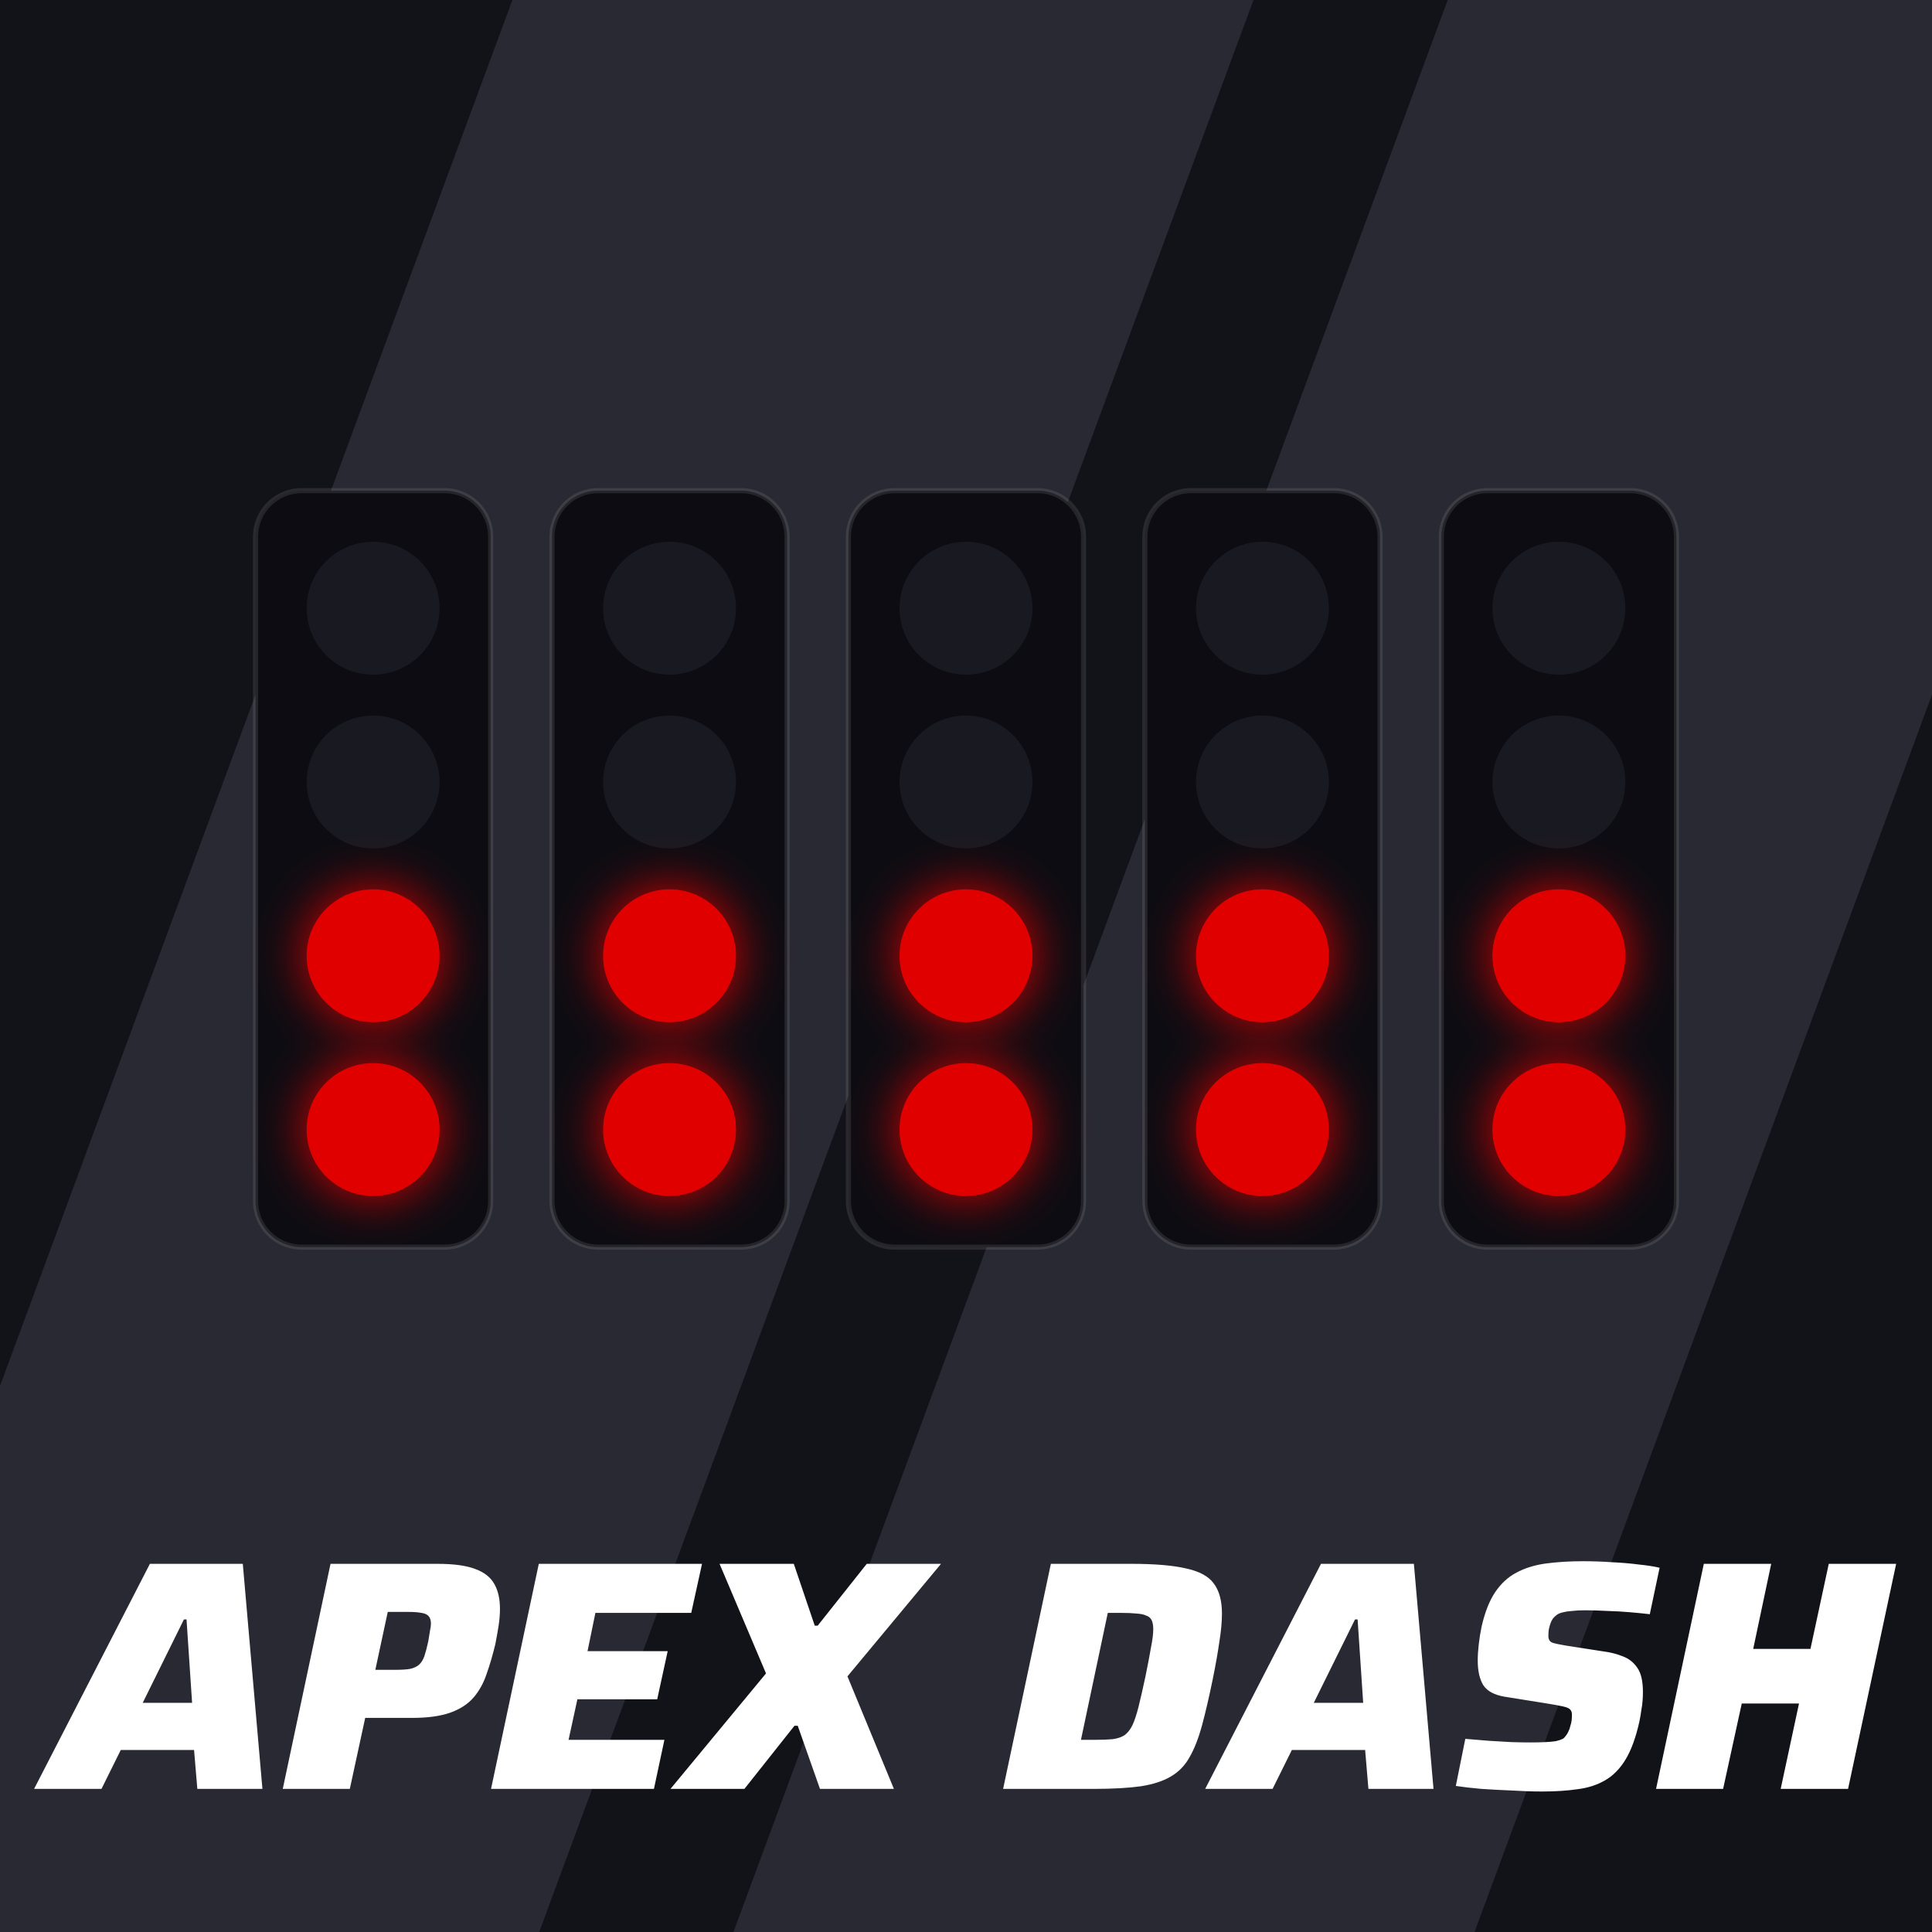
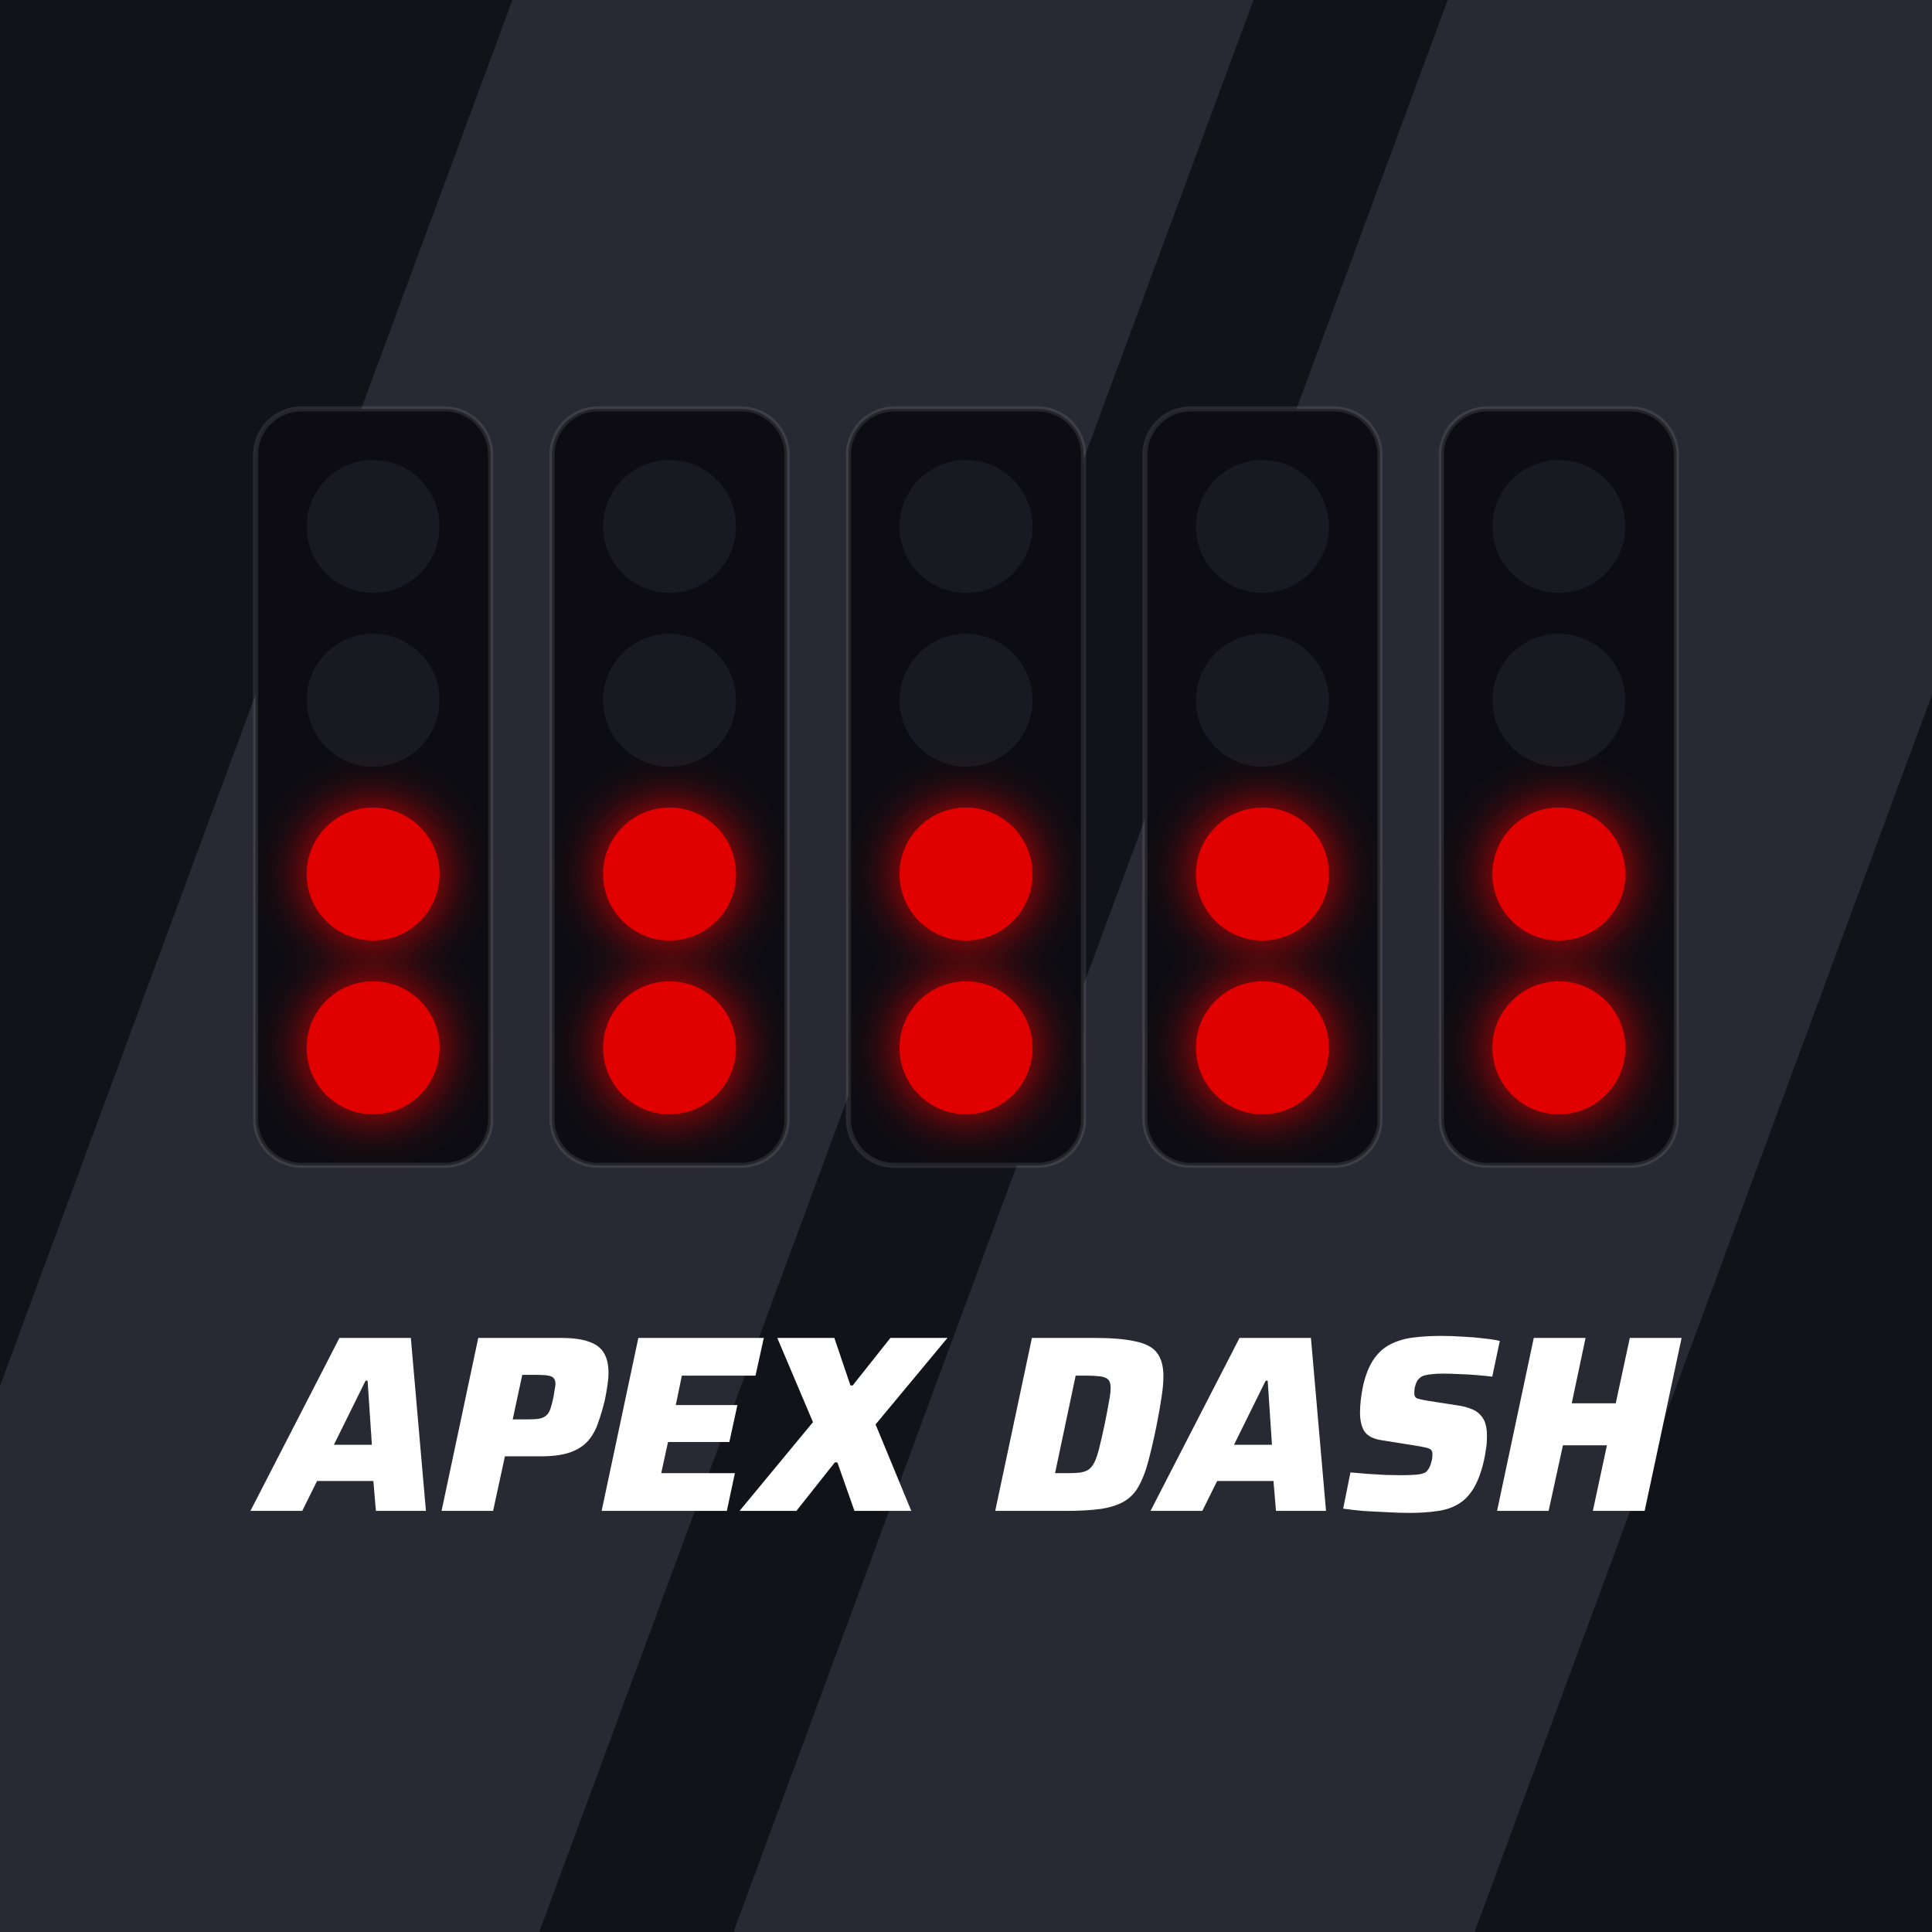
<svg xmlns="http://www.w3.org/2000/svg" width="378" height="378" viewBox="0 0 378 378">
  <defs>
    <clipPath id="clip">
      <rect width="378" height="378" />
    </clipPath>
    <filter id="glow" x="-80%" y="-80%" width="260%" height="260%">
      <feGaussianBlur stdDeviation="5" result="b" />
      <feMerge>
        <feMergeNode in="b" />
        <feMergeNode in="SourceGraphic" />
      </feMerge>
    </filter>
  </defs>
  <g clip-path="url(#clip)">
    <rect width="378" height="378" fill="#121219" />
    <rect x="124.648" y="-66" width="136" height="584.401" transform="rotate(20.2894 124.648 -66)" fill="#292933" />
    <rect x="307.648" y="-66" width="136" height="584.401" transform="rotate(20.2894 307.648 -66)" fill="#292933" />
-     <rect x="50.0" y="96" width="46" height="148" rx="9" fill="#0C0C12" stroke="#FFFFFF" stroke-opacity="0.10" />
-     <circle cx="73.0" cy="119.0" r="13" fill="#191921" />
-     <circle cx="73.0" cy="153.0" r="13" fill="#191921" />
-     <circle cx="73.0" cy="187.0" r="13" fill="#E10600" filter="url(#glow)" />
-     <circle cx="73.0" cy="221.0" r="13" fill="#E10600" filter="url(#glow)" />
-     <rect x="108.0" y="96" width="46" height="148" rx="9" fill="#0C0C12" stroke="#FFFFFF" stroke-opacity="0.10" />
-     <circle cx="131.0" cy="119.0" r="13" fill="#191921" />
-     <circle cx="131.0" cy="153.0" r="13" fill="#191921" />
-     <circle cx="131.0" cy="187.0" r="13" fill="#E10600" filter="url(#glow)" />
-     <circle cx="131.0" cy="221.0" r="13" fill="#E10600" filter="url(#glow)" />
-     <rect x="166.0" y="96" width="46" height="148" rx="9" fill="#0C0C12" stroke="#FFFFFF" stroke-opacity="0.10" />
-     <circle cx="189.0" cy="119.0" r="13" fill="#191921" />
-     <circle cx="189.0" cy="153.0" r="13" fill="#191921" />
-     <circle cx="189.0" cy="187.0" r="13" fill="#E10600" filter="url(#glow)" />
-     <circle cx="189.0" cy="221.0" r="13" fill="#E10600" filter="url(#glow)" />
-     <rect x="224.0" y="96" width="46" height="148" rx="9" fill="#0C0C12" stroke="#FFFFFF" stroke-opacity="0.10" />
-     <circle cx="247.0" cy="119.0" r="13" fill="#191921" />
-     <circle cx="247.0" cy="153.0" r="13" fill="#191921" />
-     <circle cx="247.0" cy="187.0" r="13" fill="#E10600" filter="url(#glow)" />
-     <circle cx="247.0" cy="221.0" r="13" fill="#E10600" filter="url(#glow)" />
-     <rect x="282.0" y="96" width="46" height="148" rx="9" fill="#0C0C12" stroke="#FFFFFF" stroke-opacity="0.10" />
-     <circle cx="305.0" cy="119.0" r="13" fill="#191921" />
-     <circle cx="305.0" cy="153.0" r="13" fill="#191921" />
-     <circle cx="305.0" cy="187.0" r="13" fill="#E10600" filter="url(#glow)" />
-     <circle cx="305.0" cy="221.0" r="13" fill="#E10600" filter="url(#glow)" />
-     <path d="M6.672 350L29.328 305.968H47.504L51.344 350H38.608L37.968 342.384H23.632L19.856 350H6.672ZM27.92 333.168H37.584L36.496 316.848H35.984L27.92 333.168ZM55.323 350L64.667 305.968H85.595C88.795 305.968 91.27 306.309 93.019 306.992C94.768 307.632 96.006 308.613 96.731 309.936C97.456 311.216 97.819 312.837 97.819 314.8C97.819 315.781 97.734 316.848 97.563 318C97.392 319.109 97.179 320.325 96.923 321.648C96.411 323.781 95.835 325.744 95.195 327.536C94.598 329.328 93.744 330.864 92.635 332.144C91.526 333.424 90.011 334.405 88.091 335.088C86.171 335.771 83.654 336.112 80.539 336.112H71.451L68.443 350H55.323ZM73.435 326.704H77.403C78.598 326.704 79.558 326.64 80.283 326.512C81.008 326.341 81.584 326.064 82.011 325.68C82.438 325.296 82.779 324.741 83.035 324.016C83.291 323.248 83.547 322.267 83.803 321.072C83.931 320.304 84.038 319.643 84.123 319.088C84.251 318.533 84.315 318.064 84.315 317.68C84.315 317.04 84.166 316.549 83.867 316.208C83.568 315.867 83.099 315.653 82.459 315.568C81.819 315.44 80.966 315.376 79.899 315.376H75.867L73.435 326.704ZM96.073 350L105.417 305.968H137.353L135.241 315.568H116.489L114.953 323.056H130.633L128.585 332.464H112.969L111.241 340.4H129.993L127.945 350H96.073ZM131.182 350L149.871 327.408L140.783 305.968H155.311L159.407 318.064H159.983L169.583 305.968H184.111L165.807 327.984L174.895 350H160.431L156.079 337.648H155.439L145.647 350H131.182ZM196.261 350L205.605 305.968H221.349C225.914 305.968 229.477 306.267 232.037 306.864C234.639 307.419 236.453 308.4 237.477 309.808C238.543 311.216 239.077 313.179 239.077 315.696C239.077 317.317 238.906 319.173 238.565 321.264C238.266 323.355 237.839 325.765 237.285 328.496C236.559 332.037 235.855 335.067 235.173 337.584C234.49 340.101 233.679 342.171 232.741 343.792C231.845 345.413 230.629 346.672 229.093 347.568C227.599 348.464 225.637 349.104 223.205 349.488C220.773 349.829 217.722 350 214.053 350H196.261ZM211.493 340.4H214.245C215.653 340.4 216.805 340.357 217.701 340.272C218.639 340.144 219.407 339.888 220.005 339.504C220.602 339.077 221.114 338.437 221.541 337.584C221.967 336.688 222.373 335.472 222.757 333.936C223.141 332.4 223.589 330.437 224.101 328.048C224.57 325.744 224.933 323.845 225.189 322.352C225.487 320.859 225.637 319.664 225.637 318.768C225.637 318 225.53 317.403 225.317 316.976C225.103 316.549 224.741 316.251 224.229 316.08C223.759 315.867 223.141 315.739 222.373 315.696C221.605 315.611 220.645 315.568 219.493 315.568H216.741L211.493 340.4ZM235.797 350L258.453 305.968H276.629L280.469 350H267.733L267.093 342.384H252.757L248.981 350H235.797ZM257.045 333.168H266.709L265.621 316.848H265.109L257.045 333.168ZM301.73 350.512C299.895 350.512 297.932 350.448 295.842 350.32C293.751 350.235 291.746 350.128 289.826 350C287.906 349.829 286.242 349.637 284.834 349.424L286.69 340.208C288.226 340.336 289.762 340.464 291.298 340.592C292.876 340.677 294.348 340.763 295.714 340.848C297.122 340.891 298.338 340.912 299.362 340.912C300.556 340.912 301.559 340.891 302.37 340.848C303.223 340.805 303.906 340.741 304.418 340.656C304.972 340.528 305.42 340.379 305.762 340.208C305.975 340.08 306.167 339.888 306.338 339.632C306.551 339.376 306.722 339.099 306.85 338.8C307.02 338.459 307.148 338.096 307.234 337.712C307.362 337.328 307.447 336.965 307.49 336.624C307.532 336.24 307.554 335.877 307.554 335.536C307.554 335.067 307.447 334.725 307.234 334.512C307.063 334.256 306.594 334.043 305.826 333.872C305.1 333.701 303.927 333.488 302.306 333.232L294.306 331.952C292.343 331.611 290.978 330.864 290.21 329.712C289.484 328.517 289.122 326.917 289.122 324.912C289.122 323.931 289.186 322.885 289.314 321.776C289.442 320.624 289.634 319.429 289.89 318.192C290.53 315.419 291.404 313.2 292.514 311.536C293.666 309.829 295.052 308.549 296.674 307.696C298.338 306.8 300.258 306.203 302.434 305.904C304.652 305.605 307.084 305.456 309.73 305.456C311.564 305.456 313.42 305.52 315.298 305.648C317.175 305.733 318.946 305.883 320.61 306.096C322.274 306.267 323.639 306.48 324.706 306.736L322.786 315.824C321.719 315.696 320.439 315.568 318.946 315.44C317.495 315.312 316.002 315.227 314.466 315.184C312.93 315.099 311.479 315.056 310.114 315.056C309.132 315.056 308.3 315.099 307.618 315.184C306.935 315.227 306.359 315.312 305.89 315.44C305.42 315.525 305.015 315.675 304.674 315.888C304.375 316.101 304.098 316.357 303.842 316.656C303.628 316.955 303.458 317.296 303.33 317.68C303.202 318.064 303.095 318.469 303.01 318.896C302.967 319.28 302.946 319.685 302.946 320.112C302.946 320.752 303.202 321.179 303.714 321.392C304.226 321.563 305.122 321.755 306.402 321.968L313.826 323.12C315.148 323.291 316.386 323.611 317.538 324.08C318.69 324.507 319.628 325.253 320.354 326.32C321.079 327.344 321.442 328.923 321.442 331.056C321.442 331.568 321.42 332.123 321.378 332.72C321.335 333.317 321.25 333.957 321.122 334.64C321.036 335.323 320.908 336.069 320.738 336.88C320.055 339.952 319.159 342.405 318.05 344.24C316.94 346.075 315.596 347.44 314.018 348.336C312.482 349.232 310.69 349.808 308.642 350.064C306.594 350.363 304.29 350.512 301.73 350.512ZM324.011 350L333.355 305.968H346.539L343.019 322.608H354.219L357.803 305.968H370.987L361.579 350H348.395L351.979 333.296H340.779L337.131 350H324.011Z" fill="white" />
+     <rect x="50.0" y="80" width="46" height="148" rx="9" fill="#0C0C12" stroke="#FFFFFF" stroke-opacity="0.10" />
+     <circle cx="73.0" cy="103.0" r="13" fill="#191921" />
+     <circle cx="73.0" cy="137.0" r="13" fill="#191921" />
+     <circle cx="73.0" cy="171.0" r="13" fill="#E10600" filter="url(#glow)" />
+     <circle cx="73.0" cy="205.0" r="13" fill="#E10600" filter="url(#glow)" />
+     <rect x="108.0" y="80" width="46" height="148" rx="9" fill="#0C0C12" stroke="#FFFFFF" stroke-opacity="0.10" />
+     <circle cx="131.0" cy="103.0" r="13" fill="#191921" />
+     <circle cx="131.0" cy="137.0" r="13" fill="#191921" />
+     <circle cx="131.0" cy="171.0" r="13" fill="#E10600" filter="url(#glow)" />
+     <circle cx="131.0" cy="205.0" r="13" fill="#E10600" filter="url(#glow)" />
+     <rect x="166.0" y="80" width="46" height="148" rx="9" fill="#0C0C12" stroke="#FFFFFF" stroke-opacity="0.10" />
+     <circle cx="189.0" cy="103.0" r="13" fill="#191921" />
+     <circle cx="189.0" cy="137.0" r="13" fill="#191921" />
+     <circle cx="189.0" cy="171.0" r="13" fill="#E10600" filter="url(#glow)" />
+     <circle cx="189.0" cy="205.0" r="13" fill="#E10600" filter="url(#glow)" />
+     <rect x="224.0" y="80" width="46" height="148" rx="9" fill="#0C0C12" stroke="#FFFFFF" stroke-opacity="0.10" />
+     <circle cx="247.0" cy="103.0" r="13" fill="#191921" />
+     <circle cx="247.0" cy="137.0" r="13" fill="#191921" />
+     <circle cx="247.0" cy="171.0" r="13" fill="#E10600" filter="url(#glow)" />
+     <circle cx="247.0" cy="205.0" r="13" fill="#E10600" filter="url(#glow)" />
+     <rect x="282.0" y="80" width="46" height="148" rx="9" fill="#0C0C12" stroke="#FFFFFF" stroke-opacity="0.10" />
+     <circle cx="305.0" cy="103.0" r="13" fill="#191921" />
+     <circle cx="305.0" cy="137.0" r="13" fill="#191921" />
+     <circle cx="305.0" cy="171.0" r="13" fill="#E10600" filter="url(#glow)" />
+     <circle cx="305.0" cy="205.0" r="13" fill="#E10600" filter="url(#glow)" />
+     <g transform="translate(43.87,26.60) scale(0.7686)">
+       <path d="M6.672 350L29.328 305.968H47.504L51.344 350H38.608L37.968 342.384H23.632L19.856 350H6.672ZM27.92 333.168H37.584L36.496 316.848H35.984L27.92 333.168ZM55.323 350L64.667 305.968H85.595C88.795 305.968 91.27 306.309 93.019 306.992C94.768 307.632 96.006 308.613 96.731 309.936C97.456 311.216 97.819 312.837 97.819 314.8C97.819 315.781 97.734 316.848 97.563 318C97.392 319.109 97.179 320.325 96.923 321.648C96.411 323.781 95.835 325.744 95.195 327.536C94.598 329.328 93.744 330.864 92.635 332.144C91.526 333.424 90.011 334.405 88.091 335.088C86.171 335.771 83.654 336.112 80.539 336.112H71.451L68.443 350H55.323ZM73.435 326.704H77.403C78.598 326.704 79.558 326.64 80.283 326.512C81.008 326.341 81.584 326.064 82.011 325.68C82.438 325.296 82.779 324.741 83.035 324.016C83.291 323.248 83.547 322.267 83.803 321.072C83.931 320.304 84.038 319.643 84.123 319.088C84.251 318.533 84.315 318.064 84.315 317.68C84.315 317.04 84.166 316.549 83.867 316.208C83.568 315.867 83.099 315.653 82.459 315.568C81.819 315.44 80.966 315.376 79.899 315.376H75.867L73.435 326.704ZM96.073 350L105.417 305.968H137.353L135.241 315.568H116.489L114.953 323.056H130.633L128.585 332.464H112.969L111.241 340.4H129.993L127.945 350H96.073ZM131.182 350L149.871 327.408L140.783 305.968H155.311L159.407 318.064H159.983L169.583 305.968H184.111L165.807 327.984L174.895 350H160.431L156.079 337.648H155.439L145.647 350H131.182ZM196.261 350L205.605 305.968H221.349C225.914 305.968 229.477 306.267 232.037 306.864C234.639 307.419 236.453 308.4 237.477 309.808C238.543 311.216 239.077 313.179 239.077 315.696C239.077 317.317 238.906 319.173 238.565 321.264C238.266 323.355 237.839 325.765 237.285 328.496C236.559 332.037 235.855 335.067 235.173 337.584C234.49 340.101 233.679 342.171 232.741 343.792C231.845 345.413 230.629 346.672 229.093 347.568C227.599 348.464 225.637 349.104 223.205 349.488C220.773 349.829 217.722 350 214.053 350H196.261ZM211.493 340.4H214.245C215.653 340.4 216.805 340.357 217.701 340.272C218.639 340.144 219.407 339.888 220.005 339.504C220.602 339.077 221.114 338.437 221.541 337.584C221.967 336.688 222.373 335.472 222.757 333.936C223.141 332.4 223.589 330.437 224.101 328.048C224.57 325.744 224.933 323.845 225.189 322.352C225.487 320.859 225.637 319.664 225.637 318.768C225.637 318 225.53 317.403 225.317 316.976C225.103 316.549 224.741 316.251 224.229 316.08C223.759 315.867 223.141 315.739 222.373 315.696C221.605 315.611 220.645 315.568 219.493 315.568H216.741L211.493 340.4ZM235.797 350L258.453 305.968H276.629L280.469 350H267.733L267.093 342.384H252.757L248.981 350H235.797ZM257.045 333.168H266.709L265.621 316.848H265.109L257.045 333.168ZM301.73 350.512C299.895 350.512 297.932 350.448 295.842 350.32C293.751 350.235 291.746 350.128 289.826 350C287.906 349.829 286.242 349.637 284.834 349.424L286.69 340.208C288.226 340.336 289.762 340.464 291.298 340.592C292.876 340.677 294.348 340.763 295.714 340.848C297.122 340.891 298.338 340.912 299.362 340.912C300.556 340.912 301.559 340.891 302.37 340.848C303.223 340.805 303.906 340.741 304.418 340.656C304.972 340.528 305.42 340.379 305.762 340.208C305.975 340.08 306.167 339.888 306.338 339.632C306.551 339.376 306.722 339.099 306.85 338.8C307.02 338.459 307.148 338.096 307.234 337.712C307.362 337.328 307.447 336.965 307.49 336.624C307.532 336.24 307.554 335.877 307.554 335.536C307.554 335.067 307.447 334.725 307.234 334.512C307.063 334.256 306.594 334.043 305.826 333.872C305.1 333.701 303.927 333.488 302.306 333.232L294.306 331.952C292.343 331.611 290.978 330.864 290.21 329.712C289.484 328.517 289.122 326.917 289.122 324.912C289.122 323.931 289.186 322.885 289.314 321.776C289.442 320.624 289.634 319.429 289.89 318.192C290.53 315.419 291.404 313.2 292.514 311.536C293.666 309.829 295.052 308.549 296.674 307.696C298.338 306.8 300.258 306.203 302.434 305.904C304.652 305.605 307.084 305.456 309.73 305.456C311.564 305.456 313.42 305.52 315.298 305.648C317.175 305.733 318.946 305.883 320.61 306.096C322.274 306.267 323.639 306.48 324.706 306.736L322.786 315.824C321.719 315.696 320.439 315.568 318.946 315.44C317.495 315.312 316.002 315.227 314.466 315.184C312.93 315.099 311.479 315.056 310.114 315.056C309.132 315.056 308.3 315.099 307.618 315.184C306.935 315.227 306.359 315.312 305.89 315.44C305.42 315.525 305.015 315.675 304.674 315.888C304.375 316.101 304.098 316.357 303.842 316.656C303.628 316.955 303.458 317.296 303.33 317.68C303.202 318.064 303.095 318.469 303.01 318.896C302.967 319.28 302.946 319.685 302.946 320.112C302.946 320.752 303.202 321.179 303.714 321.392C304.226 321.563 305.122 321.755 306.402 321.968L313.826 323.12C315.148 323.291 316.386 323.611 317.538 324.08C318.69 324.507 319.628 325.253 320.354 326.32C321.079 327.344 321.442 328.923 321.442 331.056C321.442 331.568 321.42 332.123 321.378 332.72C321.335 333.317 321.25 333.957 321.122 334.64C321.036 335.323 320.908 336.069 320.738 336.88C320.055 339.952 319.159 342.405 318.05 344.24C316.94 346.075 315.596 347.44 314.018 348.336C312.482 349.232 310.69 349.808 308.642 350.064C306.594 350.363 304.29 350.512 301.73 350.512ZM324.011 350L333.355 305.968H346.539L343.019 322.608H354.219L357.803 305.968H370.987L361.579 350H348.395L351.979 333.296H340.779L337.131 350H324.011Z" fill="white" />
+     </g>
  </g>
</svg>
